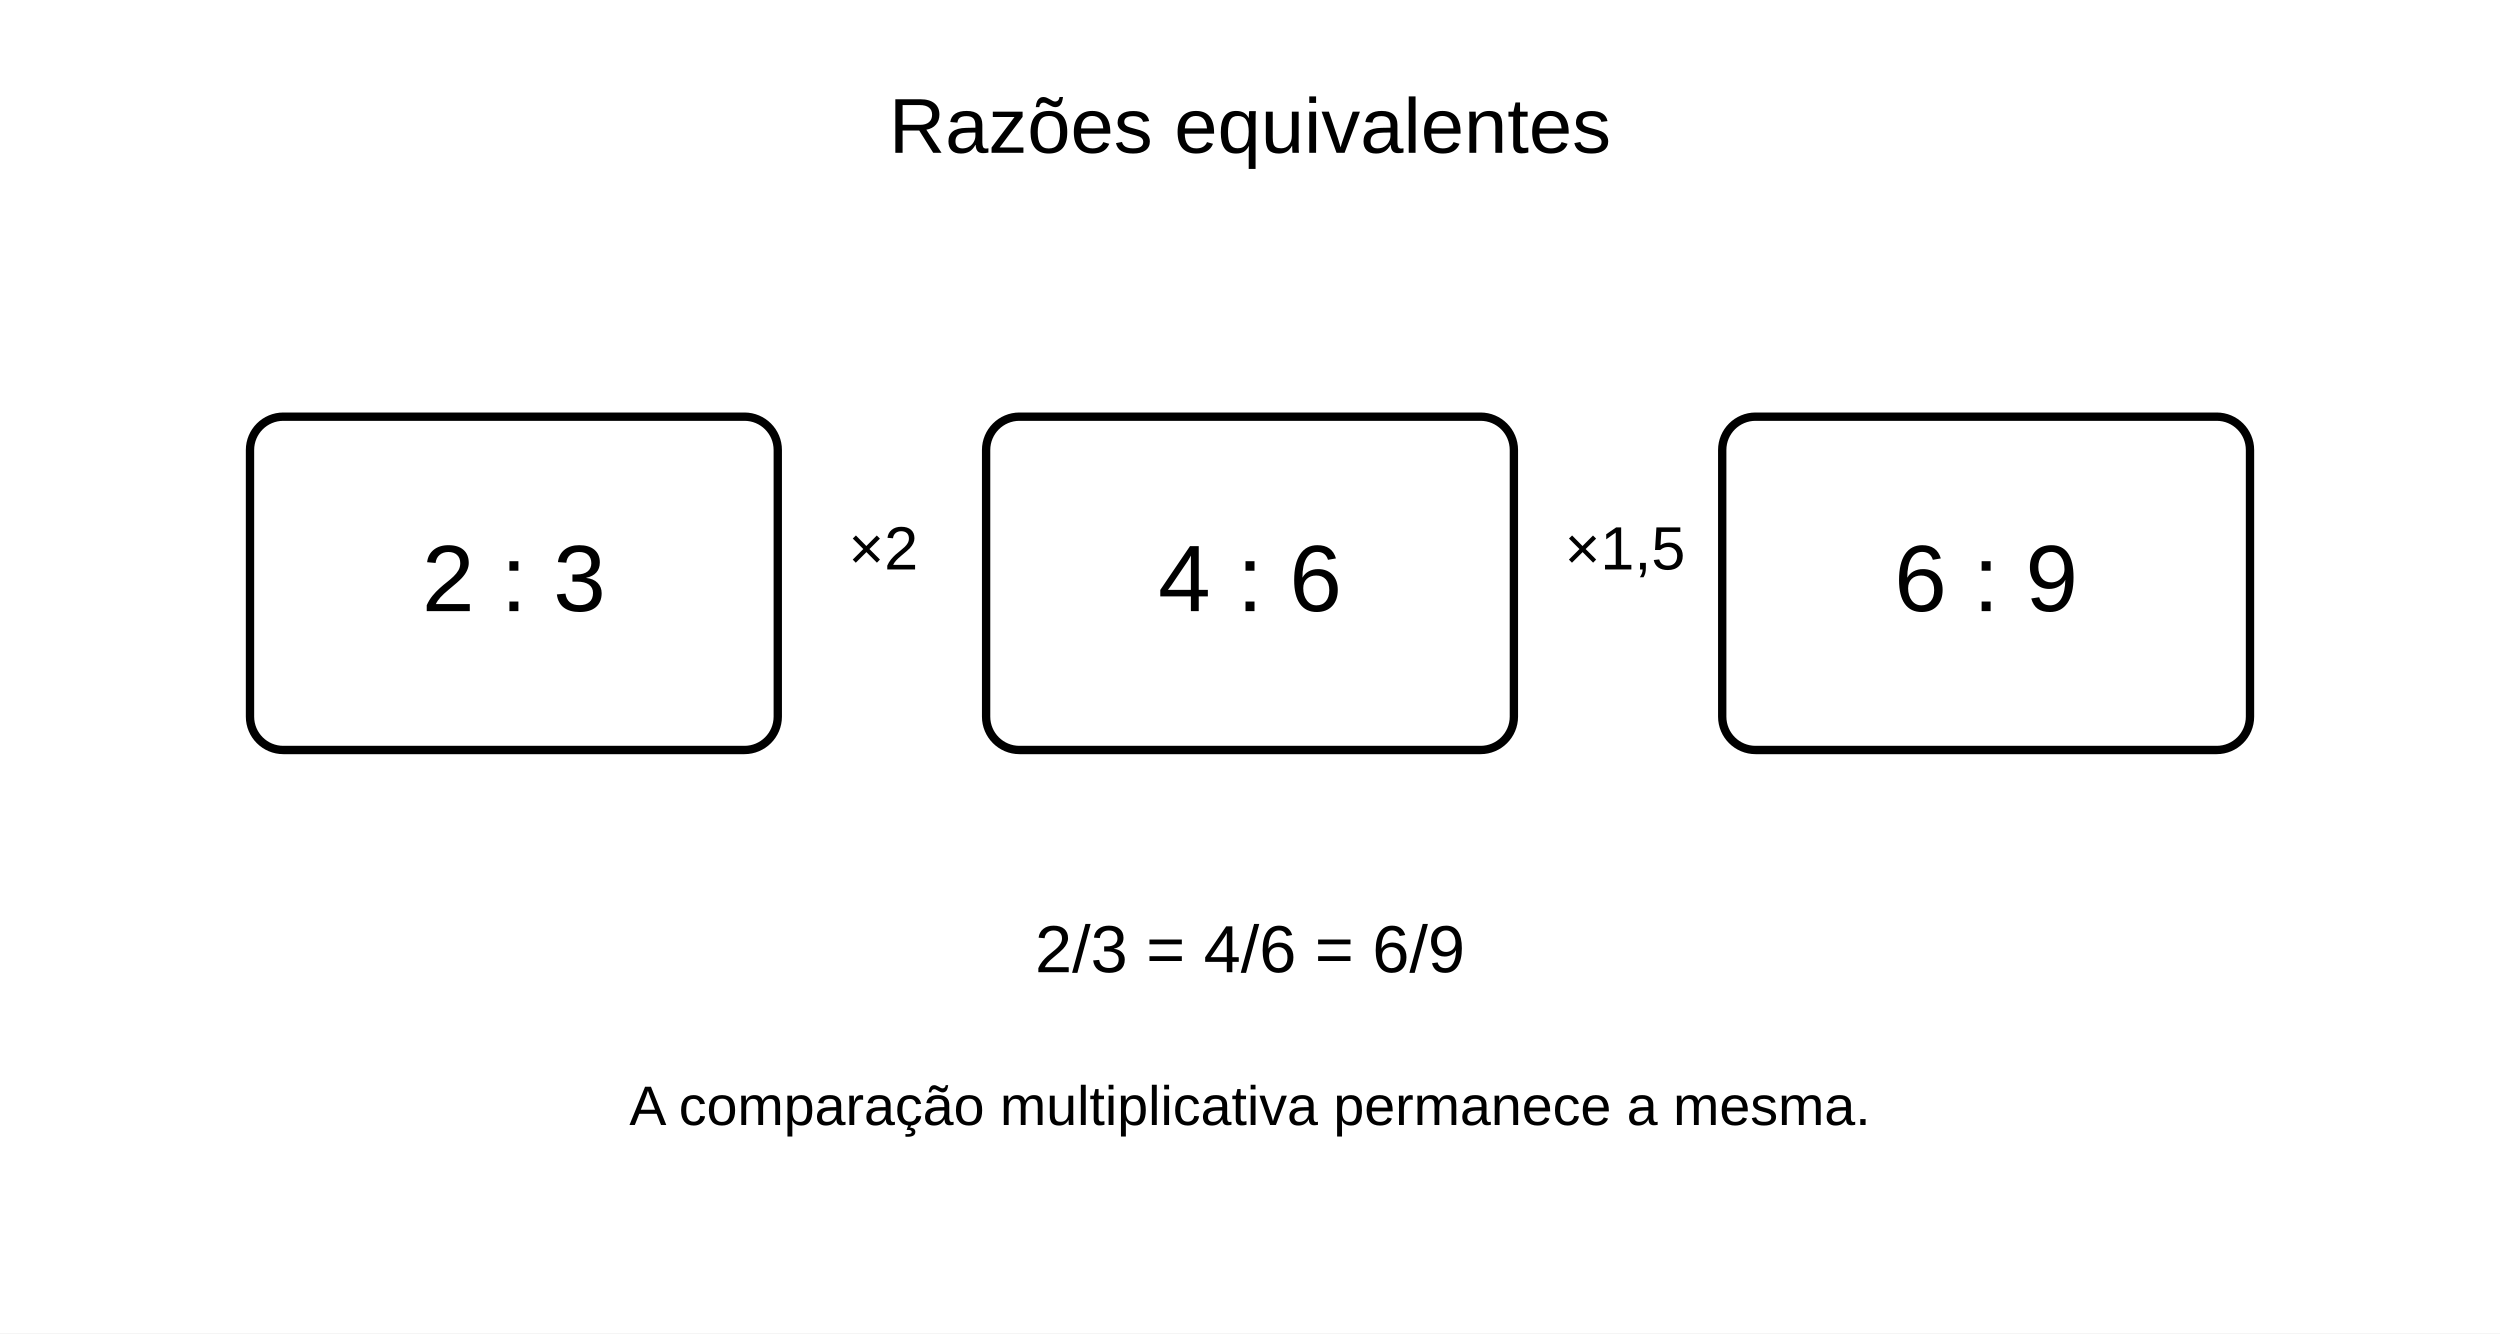
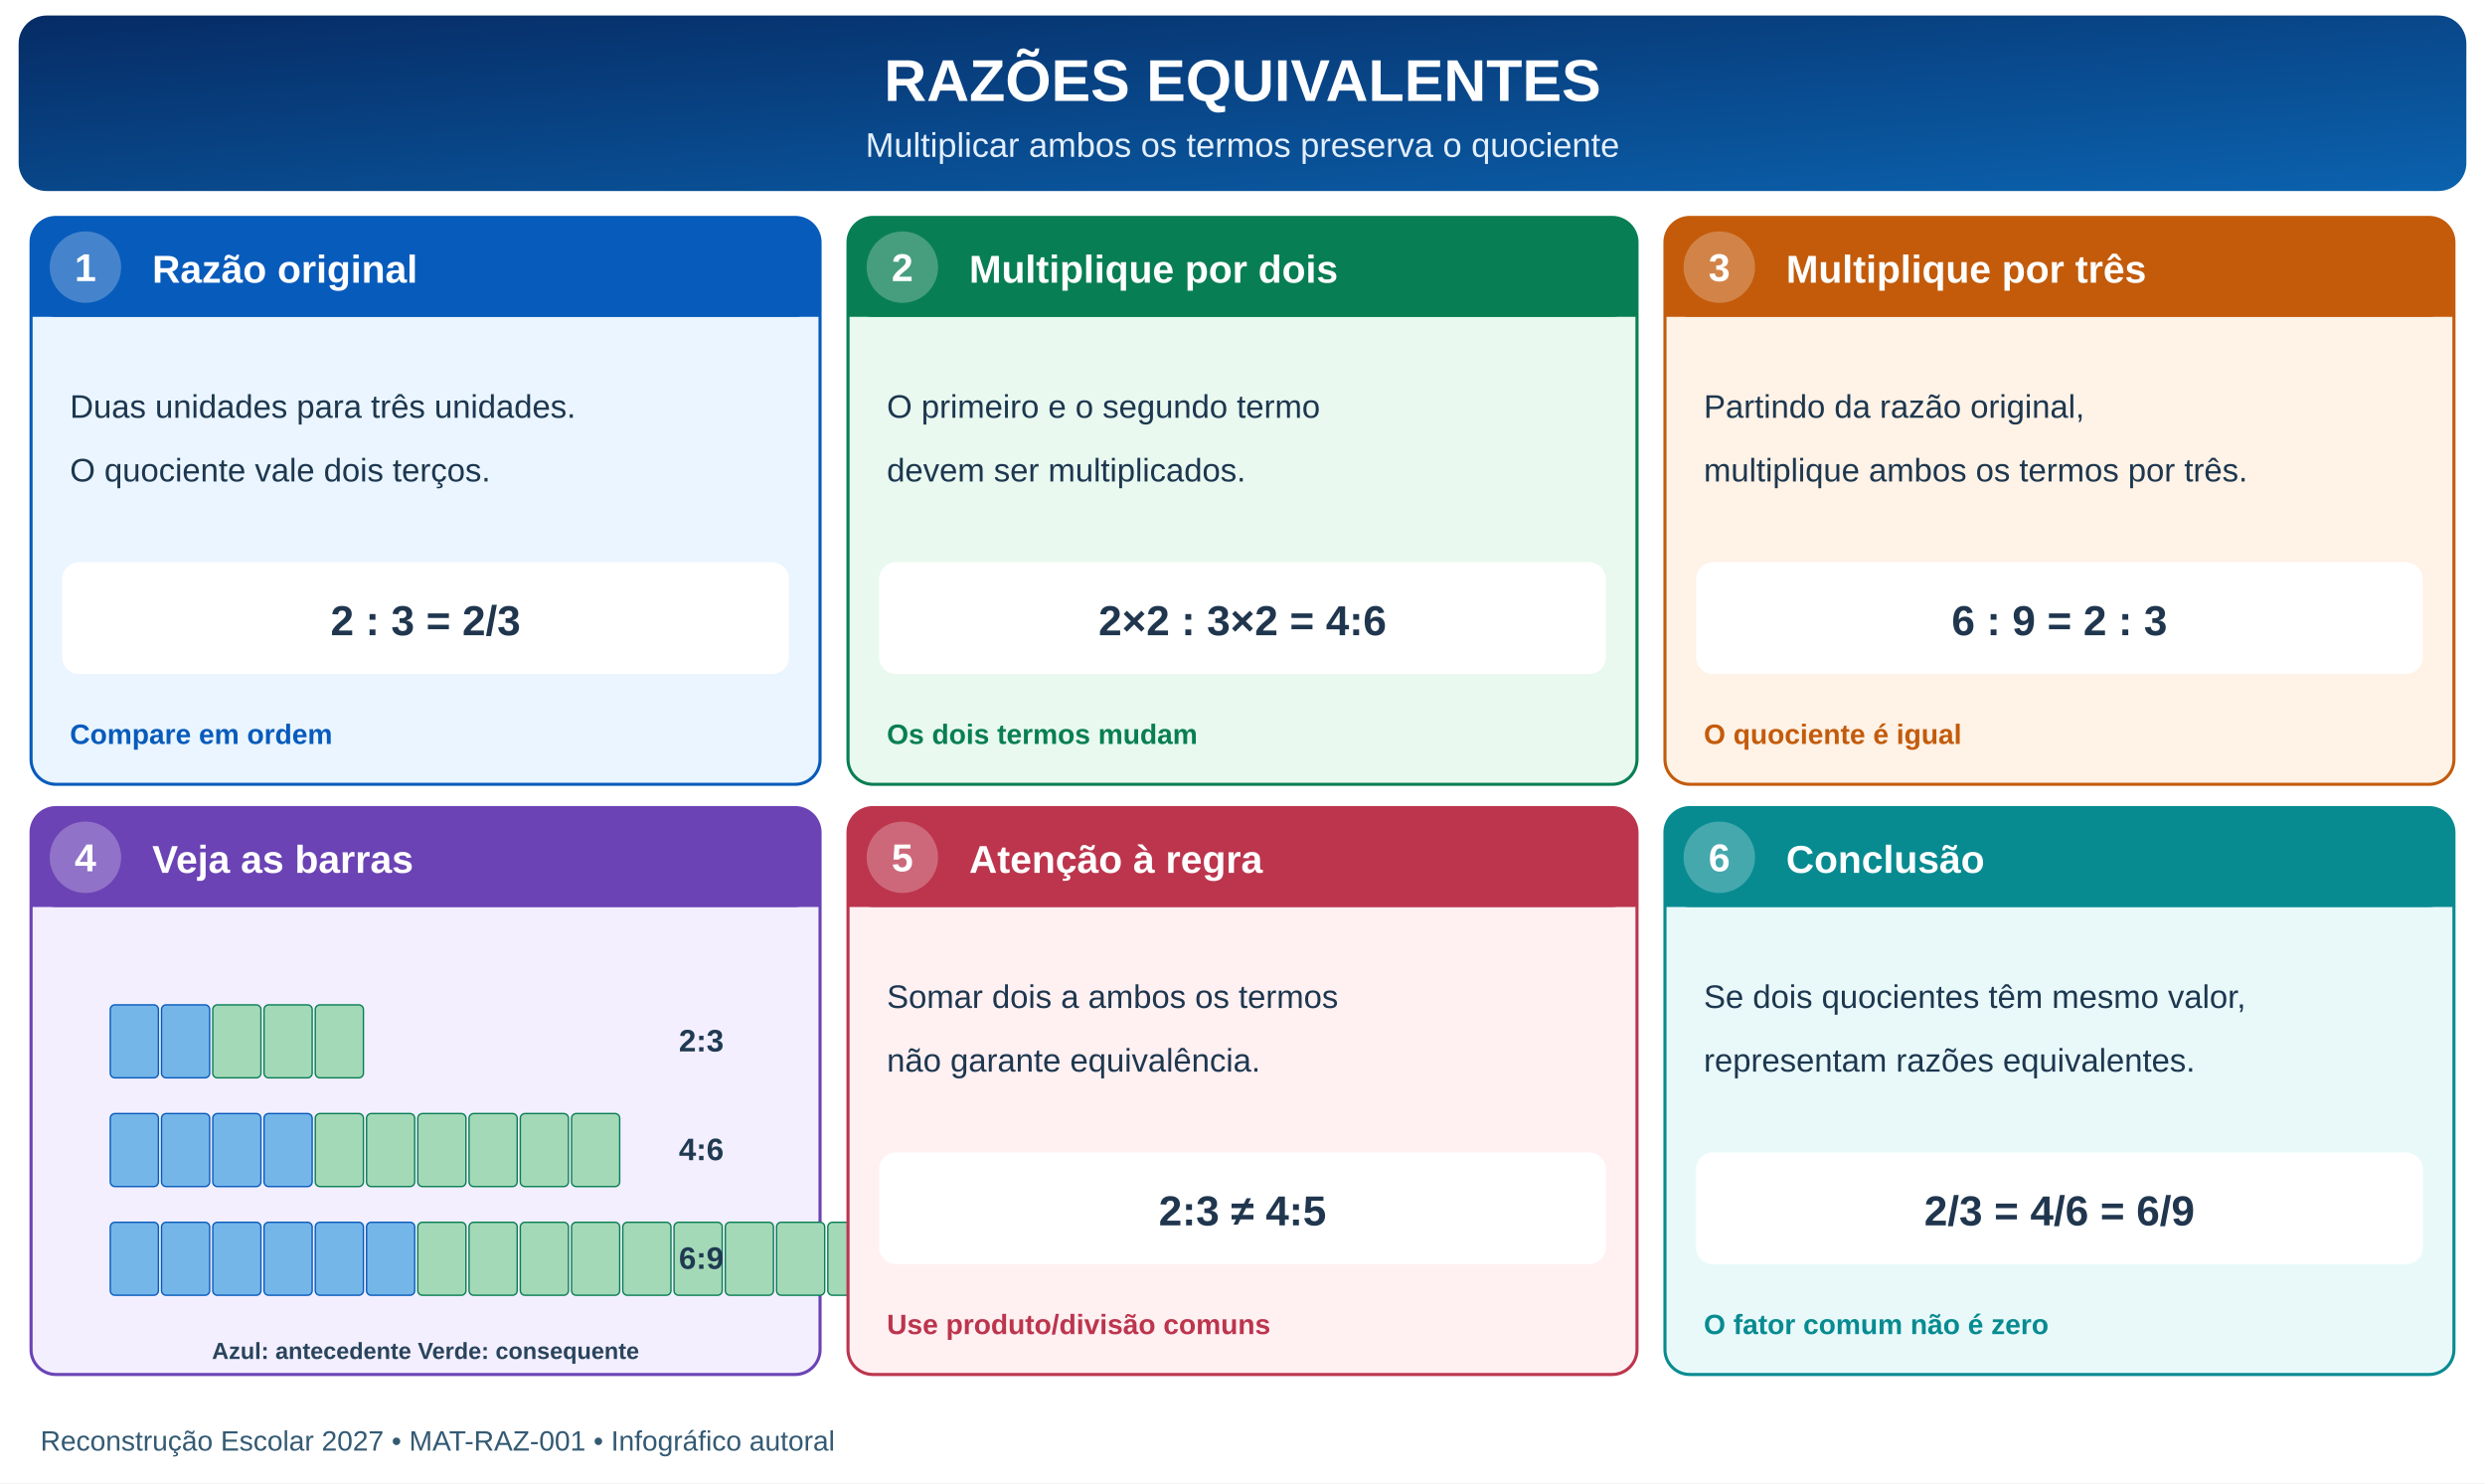
- <svg xmlns="http://www.w3.org/2000/svg" width="900" height="480" viewBox="0 0 900 480" role="img" aria-labelledby="title desc">
-   <rect width="900" height="480" fill="white" />
-   <text x="450" y="55" text-anchor="middle" font-size="28" font-family="Arial">Razões equivalentes</text>
-   <rect x="90" y="150" width="190" height="120" rx="12" fill="none" stroke="black" stroke-width="3" />
-   <rect x="355" y="150" width="190" height="120" rx="12" fill="none" stroke="black" stroke-width="3" />
-   <rect x="620" y="150" width="190" height="120" rx="12" fill="none" stroke="black" stroke-width="3" />
-   <text x="185" y="220" text-anchor="middle" font-size="34" font-family="Arial">2 : 3</text>
-   <text x="450" y="220" text-anchor="middle" font-size="34" font-family="Arial">4 : 6</text>
-   <text x="715" y="220" text-anchor="middle" font-size="34" font-family="Arial">6 : 9</text>
-   <text x="318" y="205" text-anchor="middle" font-size="22" font-family="Arial">×2</text>
-   <text x="585" y="205" text-anchor="middle" font-size="22" font-family="Arial">×1,5</text>
-   <text x="450" y="350" text-anchor="middle" font-size="24" font-family="Arial">2/3 = 4/6 = 6/9</text>
-   <text x="450" y="405" text-anchor="middle" font-size="20" font-family="Arial">A comparação multiplicativa permanece a mesma.</text>
+ <svg xmlns="http://www.w3.org/2000/svg" viewBox="0 0 1600 955" role="img" aria-labelledby="title desc">
+   <defs>
+     <linearGradient id="header" x1="0" y1="0" x2="1" y2="1">
+       <stop offset="0" stop-color="#062c65" />
+       <stop offset="1" stop-color="#0b62ae" />
+     </linearGradient>
+   </defs>
+   <rect width="1600" height="955" fill="#fff" />
+   <rect x="12" y="10" width="1576" height="113" rx="18" fill="url(#header)" />
+   <text x="800" y="65" text-anchor="middle" font-family="Arial,DejaVu Sans,sans-serif" font-size="38" font-weight="700" fill="#fff">RAZÕES EQUIVALENTES</text>
+   <text x="800" y="101" text-anchor="middle" font-family="Arial,DejaVu Sans,sans-serif" font-size="22" font-weight="400" fill="#e3efff">Multiplicar ambos os termos preserva o quociente</text>
+   <rect x="20" y="140" width="508" height="365" rx="16" fill="#eaf5ff" stroke="#075bbb" stroke-width="2" />
+   <rect x="20" y="140" width="508" height="64" rx="16" fill="#075bbb" />
+   <rect x="20" y="186" width="508" height="18" fill="#075bbb" />
+   <circle cx="55" cy="172" r="23" fill="#fff" opacity=".25" />
+   <text x="55" y="181" text-anchor="middle" font-family="Arial,DejaVu Sans,sans-serif" font-size="25" font-weight="700" fill="#fff">1</text>
+   <text x="98" y="182" text-anchor="start" font-family="Arial,DejaVu Sans,sans-serif" font-size="25" font-weight="700" fill="#fff">Razão original</text>
+   <text x="45" y="269" text-anchor="start" font-family="Arial,DejaVu Sans,sans-serif" font-size="21" font-weight="400" fill="#1d374f">Duas unidades para três unidades.</text>
+   <text x="45" y="310" text-anchor="start" font-family="Arial,DejaVu Sans,sans-serif" font-size="21" font-weight="400" fill="#1d374f">O quociente vale dois terços.</text>
+   <rect x="40" y="362" width="468" height="72" rx="11" fill="#fff" />
+   <text x="274" y="409" text-anchor="middle" font-family="Arial,DejaVu Sans,sans-serif" font-size="27" font-weight="700" fill="#20364e">2 : 3 = 2/3</text>
+   <text x="45" y="479" text-anchor="start" font-family="Arial,DejaVu Sans,sans-serif" font-size="18" font-weight="700" fill="#075bbb">Compare em ordem</text>
+   <rect x="546" y="140" width="508" height="365" rx="16" fill="#e9f9f0" stroke="#087e54" stroke-width="2" />
+   <rect x="546" y="140" width="508" height="64" rx="16" fill="#087e54" />
+   <rect x="546" y="186" width="508" height="18" fill="#087e54" />
+   <circle cx="581" cy="172" r="23" fill="#fff" opacity=".25" />
+   <text x="581" y="181" text-anchor="middle" font-family="Arial,DejaVu Sans,sans-serif" font-size="25" font-weight="700" fill="#fff">2</text>
+   <text x="624" y="182" text-anchor="start" font-family="Arial,DejaVu Sans,sans-serif" font-size="25" font-weight="700" fill="#fff">Multiplique por dois</text>
+   <text x="571" y="269" text-anchor="start" font-family="Arial,DejaVu Sans,sans-serif" font-size="21" font-weight="400" fill="#1d374f">O primeiro e o segundo termo</text>
+   <text x="571" y="310" text-anchor="start" font-family="Arial,DejaVu Sans,sans-serif" font-size="21" font-weight="400" fill="#1d374f">devem ser multiplicados.</text>
+   <rect x="566" y="362" width="468" height="72" rx="11" fill="#fff" />
+   <text x="800" y="409" text-anchor="middle" font-family="Arial,DejaVu Sans,sans-serif" font-size="27" font-weight="700" fill="#20364e">2×2 : 3×2 = 4:6</text>
+   <text x="571" y="479" text-anchor="start" font-family="Arial,DejaVu Sans,sans-serif" font-size="18" font-weight="700" fill="#087e54">Os dois termos mudam</text>
+   <rect x="1072" y="140" width="508" height="365" rx="16" fill="#fff2e6" stroke="#c35b0b" stroke-width="2" />
+   <rect x="1072" y="140" width="508" height="64" rx="16" fill="#c35b0b" />
+   <rect x="1072" y="186" width="508" height="18" fill="#c35b0b" />
+   <circle cx="1107" cy="172" r="23" fill="#fff" opacity=".25" />
+   <text x="1107" y="181" text-anchor="middle" font-family="Arial,DejaVu Sans,sans-serif" font-size="25" font-weight="700" fill="#fff">3</text>
+   <text x="1150" y="182" text-anchor="start" font-family="Arial,DejaVu Sans,sans-serif" font-size="25" font-weight="700" fill="#fff">Multiplique por três</text>
+   <text x="1097" y="269" text-anchor="start" font-family="Arial,DejaVu Sans,sans-serif" font-size="21" font-weight="400" fill="#1d374f">Partindo da razão original,</text>
+   <text x="1097" y="310" text-anchor="start" font-family="Arial,DejaVu Sans,sans-serif" font-size="21" font-weight="400" fill="#1d374f">multiplique ambos os termos por três.</text>
+   <rect x="1092" y="362" width="468" height="72" rx="11" fill="#fff" />
+   <text x="1326" y="409" text-anchor="middle" font-family="Arial,DejaVu Sans,sans-serif" font-size="27" font-weight="700" fill="#20364e">6 : 9 = 2 : 3</text>
+   <text x="1097" y="479" text-anchor="start" font-family="Arial,DejaVu Sans,sans-serif" font-size="18" font-weight="700" fill="#c35b0b">O quociente é igual</text>
+   <rect x="20" y="520" width="508" height="365" rx="16" fill="#f3efff" stroke="#6b43b5" stroke-width="2" />
+   <rect x="20" y="520" width="508" height="64" rx="16" fill="#6b43b5" />
+   <rect x="20" y="566" width="508" height="18" fill="#6b43b5" />
+   <circle cx="55" cy="552" r="23" fill="#fff" opacity=".25" />
+   <text x="55" y="561" text-anchor="middle" font-family="Arial,DejaVu Sans,sans-serif" font-size="25" font-weight="700" fill="#fff">4</text>
+   <text x="98" y="562" text-anchor="start" font-family="Arial,DejaVu Sans,sans-serif" font-size="25" font-weight="700" fill="#fff">Veja as barras</text>
+   <rect x="71" y="647" width="31" height="47" rx="3" fill="#75b6e9" stroke="#075bbb" stroke-width=".9" />
+   <rect x="104" y="647" width="31" height="47" rx="3" fill="#75b6e9" stroke="#075bbb" stroke-width=".9" />
+   <rect x="137" y="647" width="31" height="47" rx="3" fill="#a4d9b7" stroke="#087e54" stroke-width=".9" />
+   <rect x="170" y="647" width="31" height="47" rx="3" fill="#a4d9b7" stroke="#087e54" stroke-width=".9" />
+   <rect x="203" y="647" width="31" height="47" rx="3" fill="#a4d9b7" stroke="#087e54" stroke-width=".9" />
+   <text x="466" y="677" text-anchor="end" font-family="Arial,DejaVu Sans,sans-serif" font-size="20" font-weight="700" fill="#203a52">2:3</text>
+   <rect x="71" y="717" width="31" height="47" rx="3" fill="#75b6e9" stroke="#075bbb" stroke-width=".9" />
+   <rect x="104" y="717" width="31" height="47" rx="3" fill="#75b6e9" stroke="#075bbb" stroke-width=".9" />
+   <rect x="137" y="717" width="31" height="47" rx="3" fill="#75b6e9" stroke="#075bbb" stroke-width=".9" />
+   <rect x="170" y="717" width="31" height="47" rx="3" fill="#75b6e9" stroke="#075bbb" stroke-width=".9" />
+   <rect x="203" y="717" width="31" height="47" rx="3" fill="#a4d9b7" stroke="#087e54" stroke-width=".9" />
+   <rect x="236" y="717" width="31" height="47" rx="3" fill="#a4d9b7" stroke="#087e54" stroke-width=".9" />
+   <rect x="269" y="717" width="31" height="47" rx="3" fill="#a4d9b7" stroke="#087e54" stroke-width=".9" />
+   <rect x="302" y="717" width="31" height="47" rx="3" fill="#a4d9b7" stroke="#087e54" stroke-width=".9" />
+   <rect x="335" y="717" width="31" height="47" rx="3" fill="#a4d9b7" stroke="#087e54" stroke-width=".9" />
+   <rect x="368" y="717" width="31" height="47" rx="3" fill="#a4d9b7" stroke="#087e54" stroke-width=".9" />
+   <text x="466" y="747" text-anchor="end" font-family="Arial,DejaVu Sans,sans-serif" font-size="20" font-weight="700" fill="#203a52">4:6</text>
+   <rect x="71" y="787" width="31" height="47" rx="3" fill="#75b6e9" stroke="#075bbb" stroke-width=".9" />
+   <rect x="104" y="787" width="31" height="47" rx="3" fill="#75b6e9" stroke="#075bbb" stroke-width=".9" />
+   <rect x="137" y="787" width="31" height="47" rx="3" fill="#75b6e9" stroke="#075bbb" stroke-width=".9" />
+   <rect x="170" y="787" width="31" height="47" rx="3" fill="#75b6e9" stroke="#075bbb" stroke-width=".9" />
+   <rect x="203" y="787" width="31" height="47" rx="3" fill="#75b6e9" stroke="#075bbb" stroke-width=".9" />
+   <rect x="236" y="787" width="31" height="47" rx="3" fill="#75b6e9" stroke="#075bbb" stroke-width=".9" />
+   <rect x="269" y="787" width="31" height="47" rx="3" fill="#a4d9b7" stroke="#087e54" stroke-width=".9" />
+   <rect x="302" y="787" width="31" height="47" rx="3" fill="#a4d9b7" stroke="#087e54" stroke-width=".9" />
+   <rect x="335" y="787" width="31" height="47" rx="3" fill="#a4d9b7" stroke="#087e54" stroke-width=".9" />
+   <rect x="368" y="787" width="31" height="47" rx="3" fill="#a4d9b7" stroke="#087e54" stroke-width=".9" />
+   <rect x="401" y="787" width="31" height="47" rx="3" fill="#a4d9b7" stroke="#087e54" stroke-width=".9" />
+   <rect x="434" y="787" width="31" height="47" rx="3" fill="#a4d9b7" stroke="#087e54" stroke-width=".9" />
+   <rect x="467" y="787" width="31" height="47" rx="3" fill="#a4d9b7" stroke="#087e54" stroke-width=".9" />
+   <rect x="500" y="787" width="31" height="47" rx="3" fill="#a4d9b7" stroke="#087e54" stroke-width=".9" />
+   <rect x="533" y="787" width="31" height="47" rx="3" fill="#a4d9b7" stroke="#087e54" stroke-width=".9" />
+   <text x="466" y="817" text-anchor="end" font-family="Arial,DejaVu Sans,sans-serif" font-size="20" font-weight="700" fill="#203a52">6:9</text>
+   <text x="274" y="875" text-anchor="middle" font-family="Arial,DejaVu Sans,sans-serif" font-size="15" font-weight="600" fill="#29445c">Azul: antecedente   Verde: consequente</text>
+   <rect x="546" y="520" width="508" height="365" rx="16" fill="#fff0f2" stroke="#bc354d" stroke-width="2" />
+   <rect x="546" y="520" width="508" height="64" rx="16" fill="#bc354d" />
+   <rect x="546" y="566" width="508" height="18" fill="#bc354d" />
+   <circle cx="581" cy="552" r="23" fill="#fff" opacity=".25" />
+   <text x="581" y="561" text-anchor="middle" font-family="Arial,DejaVu Sans,sans-serif" font-size="25" font-weight="700" fill="#fff">5</text>
+   <text x="624" y="562" text-anchor="start" font-family="Arial,DejaVu Sans,sans-serif" font-size="25" font-weight="700" fill="#fff">Atenção à regra</text>
+   <text x="571" y="649" text-anchor="start" font-family="Arial,DejaVu Sans,sans-serif" font-size="21" font-weight="400" fill="#1d374f">Somar dois a ambos os termos</text>
+   <text x="571" y="690" text-anchor="start" font-family="Arial,DejaVu Sans,sans-serif" font-size="21" font-weight="400" fill="#1d374f">não garante equivalência.</text>
+   <rect x="566" y="742" width="468" height="72" rx="11" fill="#fff" />
+   <text x="800" y="789" text-anchor="middle" font-family="Arial,DejaVu Sans,sans-serif" font-size="27" font-weight="700" fill="#20364e">2:3 ≠ 4:5</text>
+   <text x="571" y="859" text-anchor="start" font-family="Arial,DejaVu Sans,sans-serif" font-size="18" font-weight="700" fill="#bc354d">Use produto/divisão comuns</text>
+   <rect x="1072" y="520" width="508" height="365" rx="16" fill="#e9f9fa" stroke="#078b91" stroke-width="2" />
+   <rect x="1072" y="520" width="508" height="64" rx="16" fill="#078b91" />
+   <rect x="1072" y="566" width="508" height="18" fill="#078b91" />
+   <circle cx="1107" cy="552" r="23" fill="#fff" opacity=".25" />
+   <text x="1107" y="561" text-anchor="middle" font-family="Arial,DejaVu Sans,sans-serif" font-size="25" font-weight="700" fill="#fff">6</text>
+   <text x="1150" y="562" text-anchor="start" font-family="Arial,DejaVu Sans,sans-serif" font-size="25" font-weight="700" fill="#fff">Conclusão</text>
+   <text x="1097" y="649" text-anchor="start" font-family="Arial,DejaVu Sans,sans-serif" font-size="21" font-weight="400" fill="#1d374f">Se dois quocientes têm mesmo valor,</text>
+   <text x="1097" y="690" text-anchor="start" font-family="Arial,DejaVu Sans,sans-serif" font-size="21" font-weight="400" fill="#1d374f">representam razões equivalentes.</text>
+   <rect x="1092" y="742" width="468" height="72" rx="11" fill="#fff" />
+   <text x="1326" y="789" text-anchor="middle" font-family="Arial,DejaVu Sans,sans-serif" font-size="27" font-weight="700" fill="#20364e">2/3 = 4/6 = 6/9</text>
+   <text x="1097" y="859" text-anchor="start" font-family="Arial,DejaVu Sans,sans-serif" font-size="18" font-weight="700" fill="#078b91">O fator comum não é zero</text>
+   <text x="26" y="934" text-anchor="start" font-family="Arial,DejaVu Sans,sans-serif" font-size="18" font-weight="400" fill="#345a73">Reconstrução Escolar 2027 • MAT-RAZ-001 • Infográfico autoral</text>
</svg>
